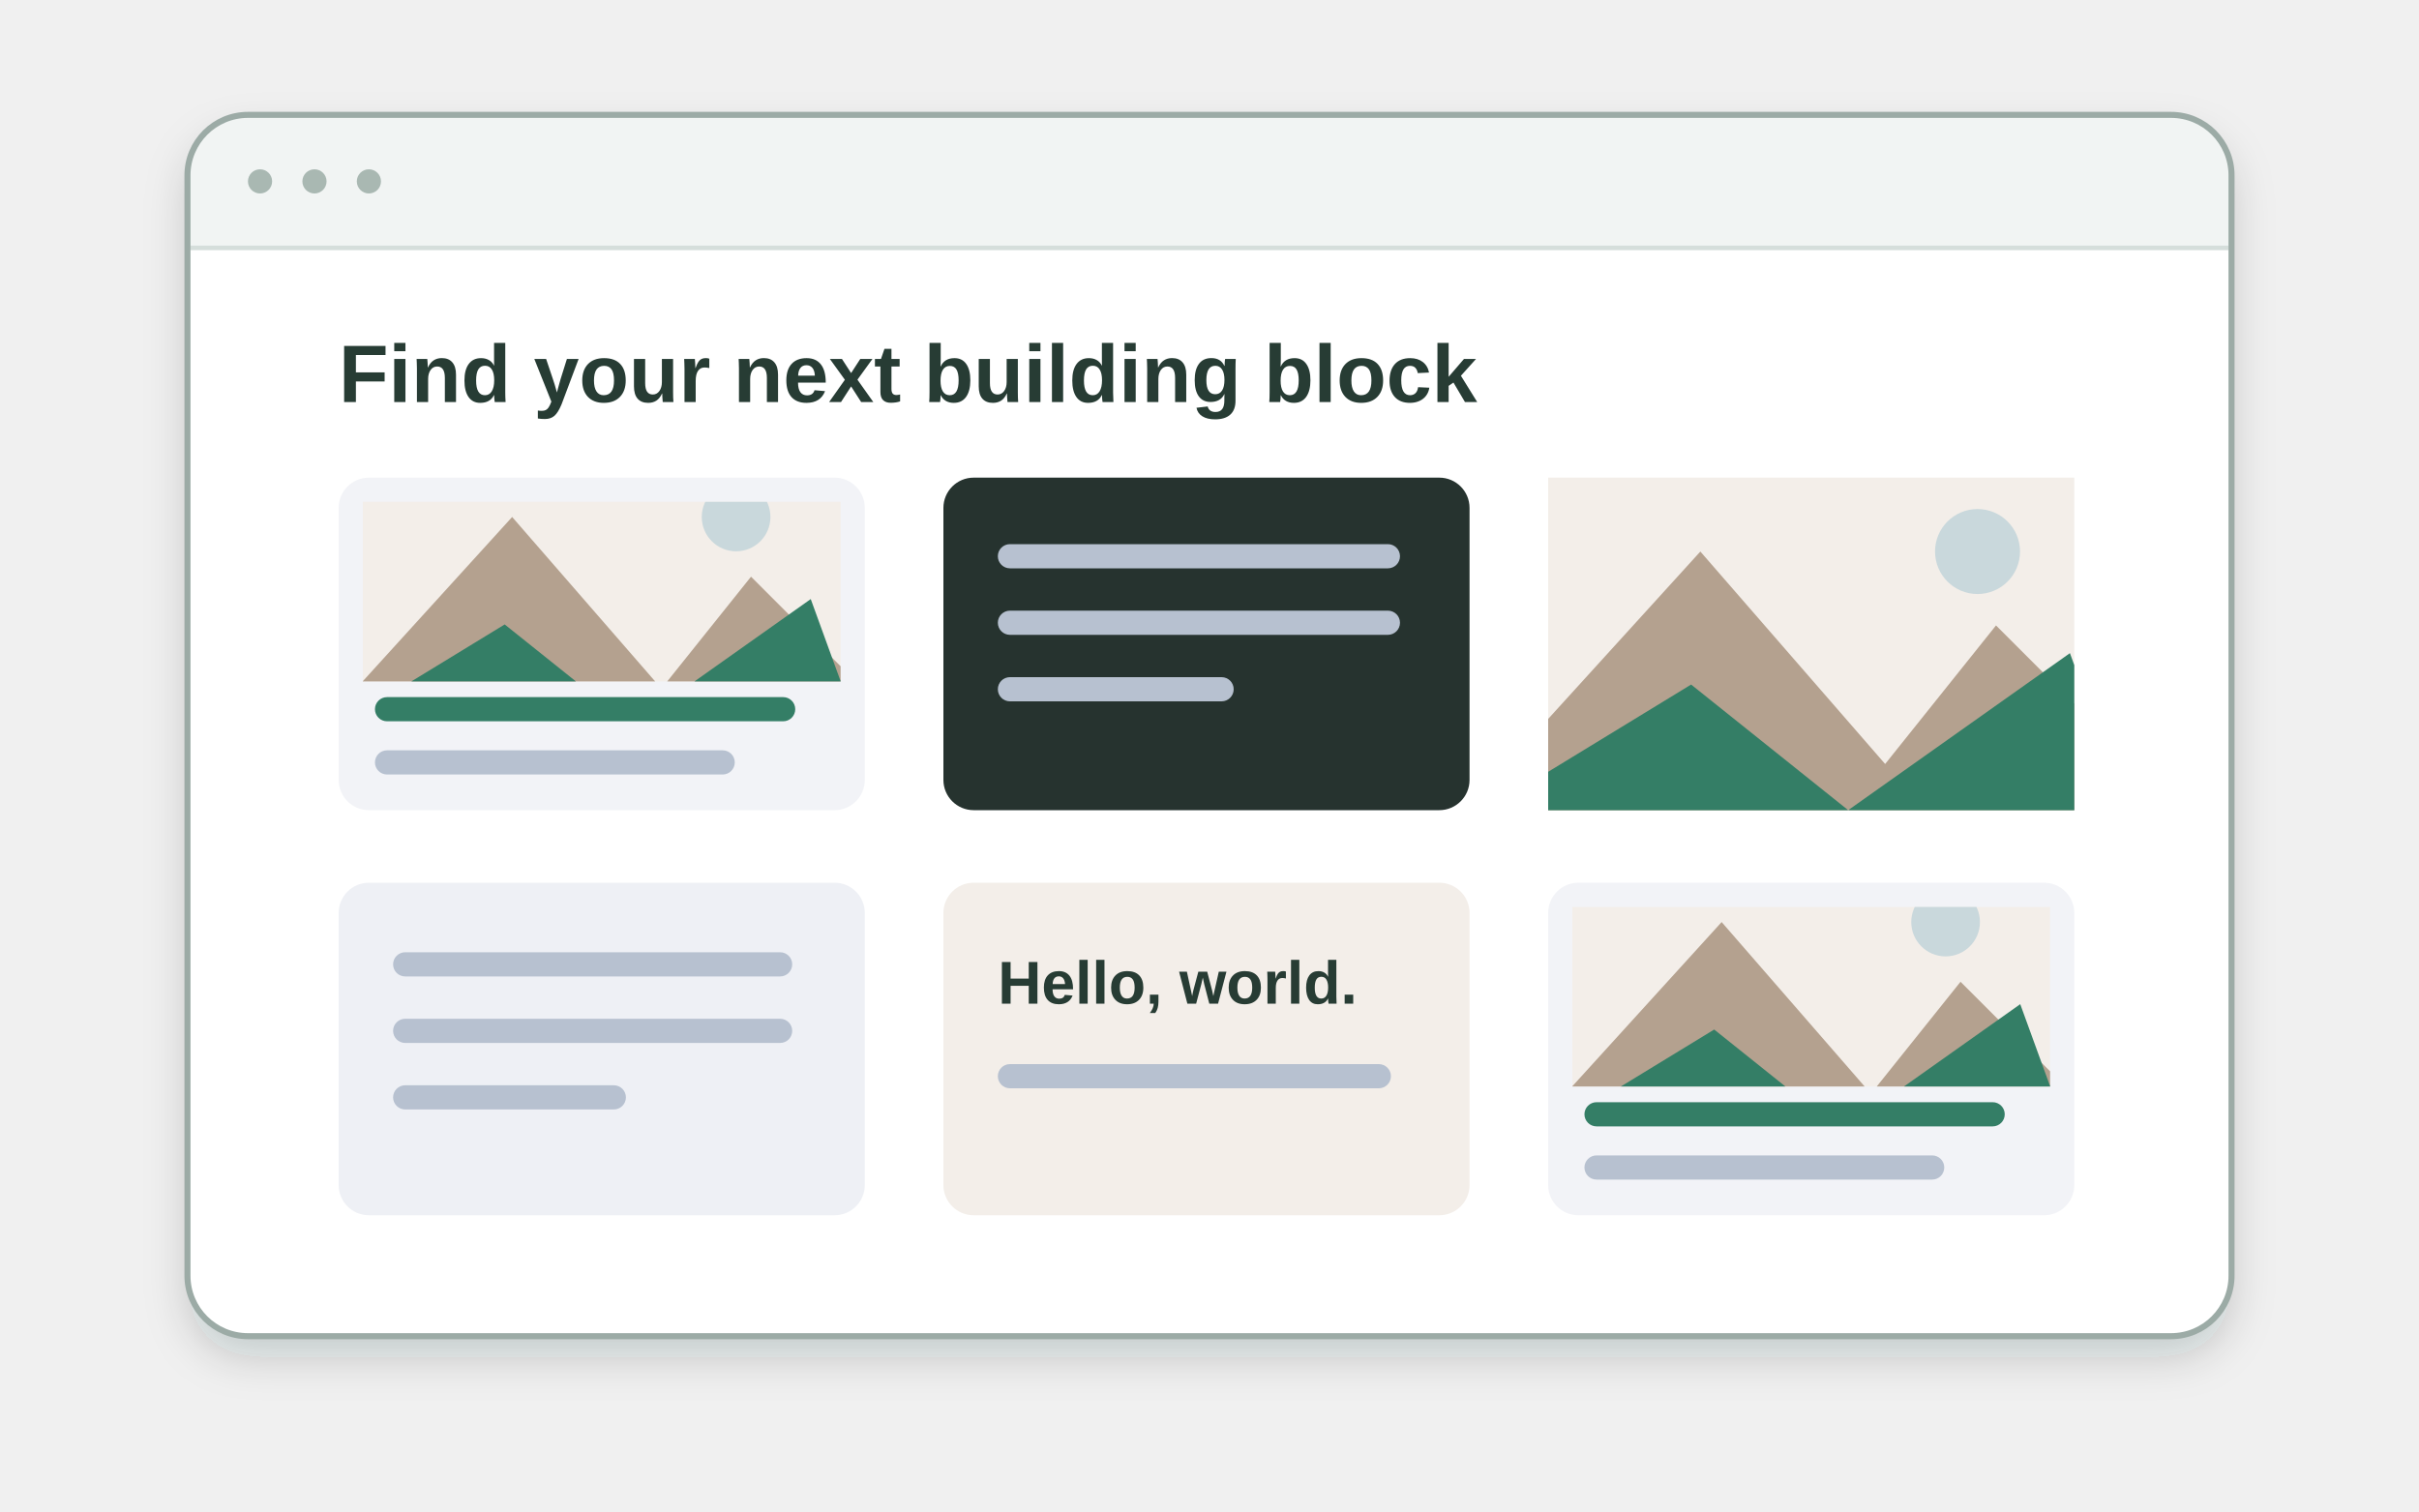
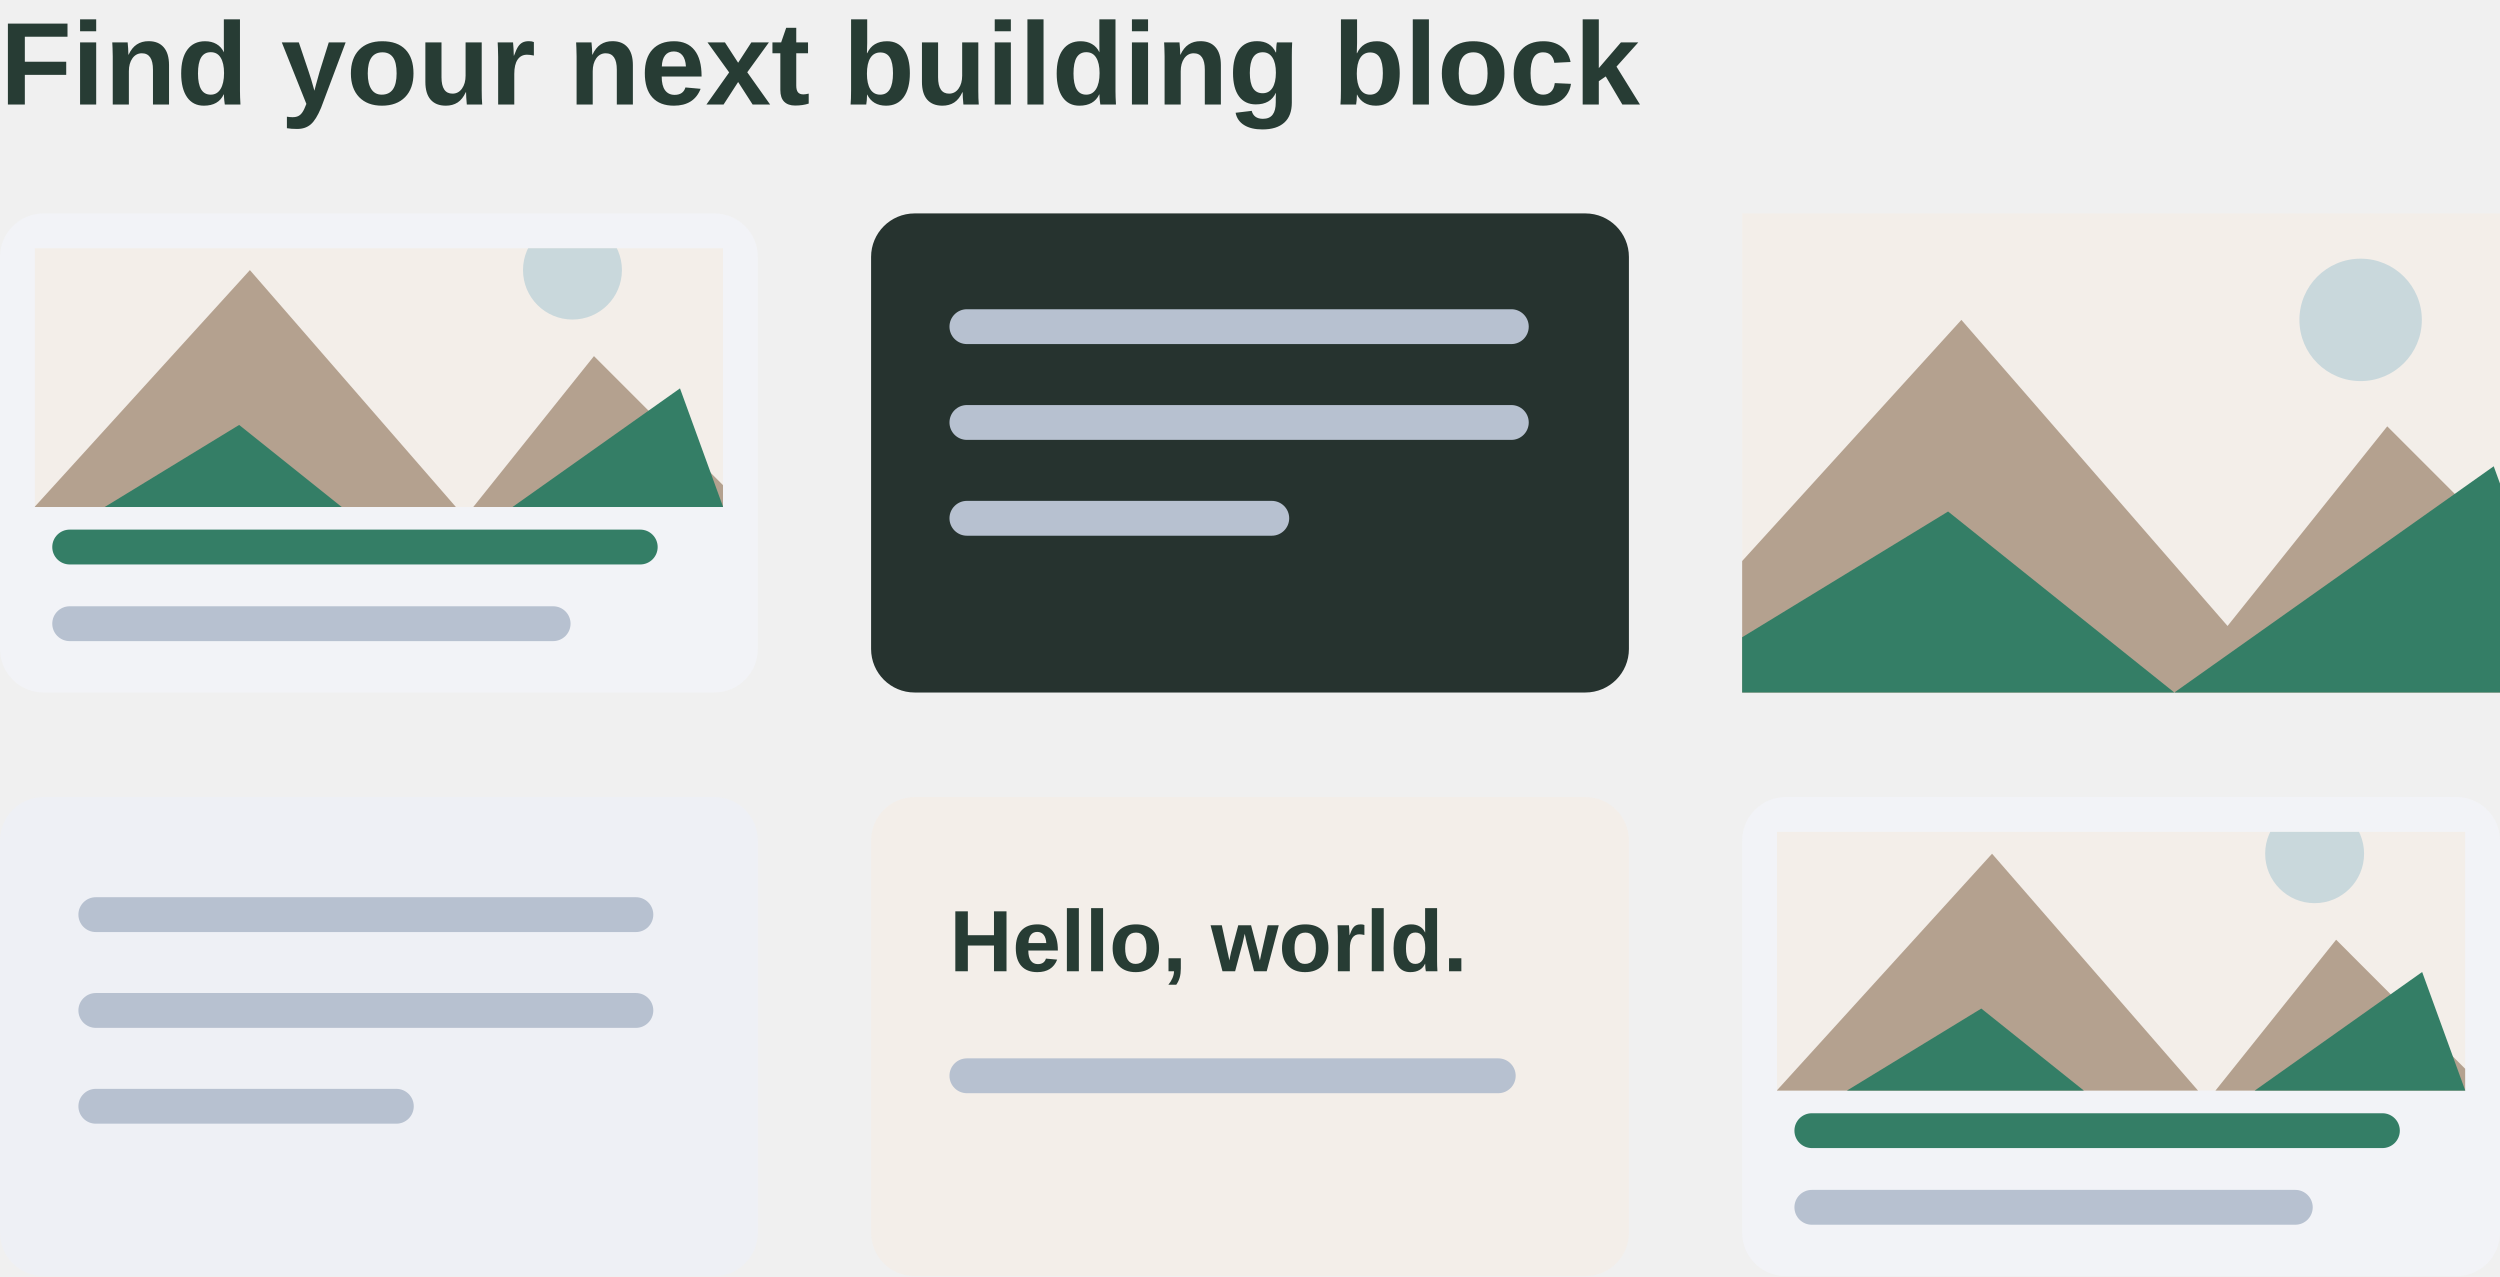
- <svg xmlns="http://www.w3.org/2000/svg" width="800" height="500" viewBox="0 0 800 500">
-   <defs>
-     <clipPath id="window">
-       <rect x="62" y="82" width="676" height="360" rx="16" />
-     </clipPath>
-     <filter id="window-shadow" filterUnits="userSpaceOnUse" x="24" y="6" width="752" height="480" color-interpolation-filters="sRGB">
-       <feDropShadow dx="0" dy="7" stdDeviation="7" flood-color="#18231f" flood-opacity="0.18" />
-     </filter>
-   </defs>
-   <rect x="62" y="38" width="676" height="404" rx="20" fill="#fff" filter="url(#window-shadow)" />
-   <rect x="62" y="38" width="676" height="44" rx="20" fill="#f1f4f3" />
-   <path d="M62 66h676v16H62" fill="#f1f4f3" />
-   <circle cx="86" cy="60" r="4" fill="#a9b8b2" />
-   <circle cx="104" cy="60" r="4" fill="#a9b8b2" />
-   <circle cx="122" cy="60" r="4" fill="#a9b8b2" />
-   <path d="M63 82h674" stroke="#d5dedb" stroke-width="1.5" />
-   <g clip-path="url(#window)">
-     <text x="112" y="133" font-family="Arial, sans-serif" font-size="27" font-weight="700" fill="#273c34">Find your next building block</text>
-     <rect x="112" y="158" width="174" height="110" rx="10" fill="#f2f3f7" />
-     <svg x="120" y="166" width="158" height="59.4" viewBox="0 0 320 180" preserveAspectRatio="xMidYMid slice">
-       <rect width="320" height="180" fill="#f3eee9" />
-       <circle cx="250" cy="40" r="23" fill="#c9d8dc" />
-       <path d="M0 150 100 40 200 155 260 80 320 140V180H0" fill="#b4a18f" />
-       <path d="M0 170 95 112 180 180 300 95 320 150V180H0" fill="#347e66" />
-     </svg>
-     <rect x="124" y="230.6" width="139" height="8" rx="4" fill="#347e66" />
-     <rect x="124" y="248.2" width="119" height="8" rx="4" fill="#b7c1d0" />
-     <rect x="312" y="158" width="174" height="110" rx="10" fill="#26332f" />
-     <rect x="330" y="180" width="133" height="8" rx="4" fill="#b7c1d0" />
-     <rect x="330" y="202" width="133" height="8" rx="4" fill="#b7c1d0" />
-     <rect x="330" y="224" width="78" height="8" rx="4" fill="#b7c1d0" />
-     <svg x="512" y="158" width="174" height="110" viewBox="0 0 320 180" preserveAspectRatio="xMidYMid slice">
-       <rect width="320" height="180" fill="#f3eee9" />
-       <circle cx="250" cy="40" r="23" fill="#c9d8dc" />
-       <path d="M0 150 100 40 200 155 260 80 320 140V180H0" fill="#b4a18f" />
-       <path d="M0 170 95 112 180 180 300 95 320 150V180H0" fill="#347e66" />
-     </svg>
-     <rect x="112" y="292" width="174" height="110" rx="10" fill="#eef0f5" />
-     <rect x="130" y="315" width="132" height="8" rx="4" fill="#b7c1d0" />
-     <rect x="130" y="337" width="132" height="8" rx="4" fill="#b7c1d0" />
-     <rect x="130" y="359" width="77" height="8" rx="4" fill="#b7c1d0" />
-     <rect x="312" y="292" width="174" height="110" rx="10" fill="#f3eee9" />
-     <text x="330" y="332" font-family="Arial, sans-serif" font-size="20" font-weight="700" fill="#273c34">Hello, world.</text>
-     <rect x="330" y="352" width="130" height="8" rx="4" fill="#b7c1d0" />
-     <rect x="512" y="292" width="174" height="110" rx="10" fill="#f2f3f7" />
-     <svg x="520" y="300" width="158" height="59.4" viewBox="0 0 320 180" preserveAspectRatio="xMidYMid slice">
-       <rect width="320" height="180" fill="#f3eee9" />
-       <circle cx="250" cy="40" r="23" fill="#c9d8dc" />
-       <path d="M0 150 100 40 200 155 260 80 320 140V180H0" fill="#b4a18f" />
-       <path d="M0 170 95 112 180 180 300 95 320 150V180H0" fill="#347e66" />
-     </svg>
-     <rect x="524" y="364.6" width="139" height="8" rx="4" fill="#347e66" />
-     <rect x="524" y="382.2" width="119" height="8" rx="4" fill="#b7c1d0" />
-   </g>
-   <rect x="62" y="38" width="676" height="404" rx="20" fill="none" stroke="#9caba6" stroke-width="2" />
+ <svg xmlns="http://www.w3.org/2000/svg" width="574" height="293" viewBox="112 109 574 293">
+   <text x="112" y="133" font-family="Arial, sans-serif" font-size="27" font-weight="700" fill="#273c34">Find your next building block</text>
+   <rect x="112" y="158" width="174" height="110" rx="10" fill="#f2f3f7" />
+   <svg x="120" y="166" width="158" height="59.4" viewBox="0 0 320 180" preserveAspectRatio="xMidYMid slice">
+     <rect width="320" height="180" fill="#f3eee9" />
+     <circle cx="250" cy="40" r="23" fill="#c9d8dc" />
+     <path d="M0 150 100 40 200 155 260 80 320 140V180H0" fill="#b4a18f" />
+     <path d="M0 170 95 112 180 180 300 95 320 150V180H0" fill="#347e66" />
+   </svg>
+   <rect x="124" y="230.6" width="139" height="8" rx="4" fill="#347e66" />
+   <rect x="124" y="248.2" width="119" height="8" rx="4" fill="#b7c1d0" />
+   <rect x="312" y="158" width="174" height="110" rx="10" fill="#26332f" />
+   <rect x="330" y="180" width="133" height="8" rx="4" fill="#b7c1d0" />
+   <rect x="330" y="202" width="133" height="8" rx="4" fill="#b7c1d0" />
+   <rect x="330" y="224" width="78" height="8" rx="4" fill="#b7c1d0" />
+   <svg x="512" y="158" width="174" height="110" viewBox="0 0 320 180" preserveAspectRatio="xMidYMid slice">
+     <rect width="320" height="180" fill="#f3eee9" />
+     <circle cx="250" cy="40" r="23" fill="#c9d8dc" />
+     <path d="M0 150 100 40 200 155 260 80 320 140V180H0" fill="#b4a18f" />
+     <path d="M0 170 95 112 180 180 300 95 320 150V180H0" fill="#347e66" />
+   </svg>
+   <rect x="112" y="292" width="174" height="110" rx="10" fill="#eef0f5" />
+   <rect x="130" y="315" width="132" height="8" rx="4" fill="#b7c1d0" />
+   <rect x="130" y="337" width="132" height="8" rx="4" fill="#b7c1d0" />
+   <rect x="130" y="359" width="77" height="8" rx="4" fill="#b7c1d0" />
+   <rect x="312" y="292" width="174" height="110" rx="10" fill="#f3eee9" />
+   <text x="330" y="332" font-family="Arial, sans-serif" font-size="20" font-weight="700" fill="#273c34">Hello, world.</text>
+   <rect x="330" y="352" width="130" height="8" rx="4" fill="#b7c1d0" />
+   <rect x="512" y="292" width="174" height="110" rx="10" fill="#f2f3f7" />
+   <svg x="520" y="300" width="158" height="59.4" viewBox="0 0 320 180" preserveAspectRatio="xMidYMid slice">
+     <rect width="320" height="180" fill="#f3eee9" />
+     <circle cx="250" cy="40" r="23" fill="#c9d8dc" />
+     <path d="M0 150 100 40 200 155 260 80 320 140V180H0" fill="#b4a18f" />
+     <path d="M0 170 95 112 180 180 300 95 320 150V180H0" fill="#347e66" />
+   </svg>
+   <rect x="524" y="364.6" width="139" height="8" rx="4" fill="#347e66" />
+   <rect x="524" y="382.2" width="119" height="8" rx="4" fill="#b7c1d0" />
</svg>
